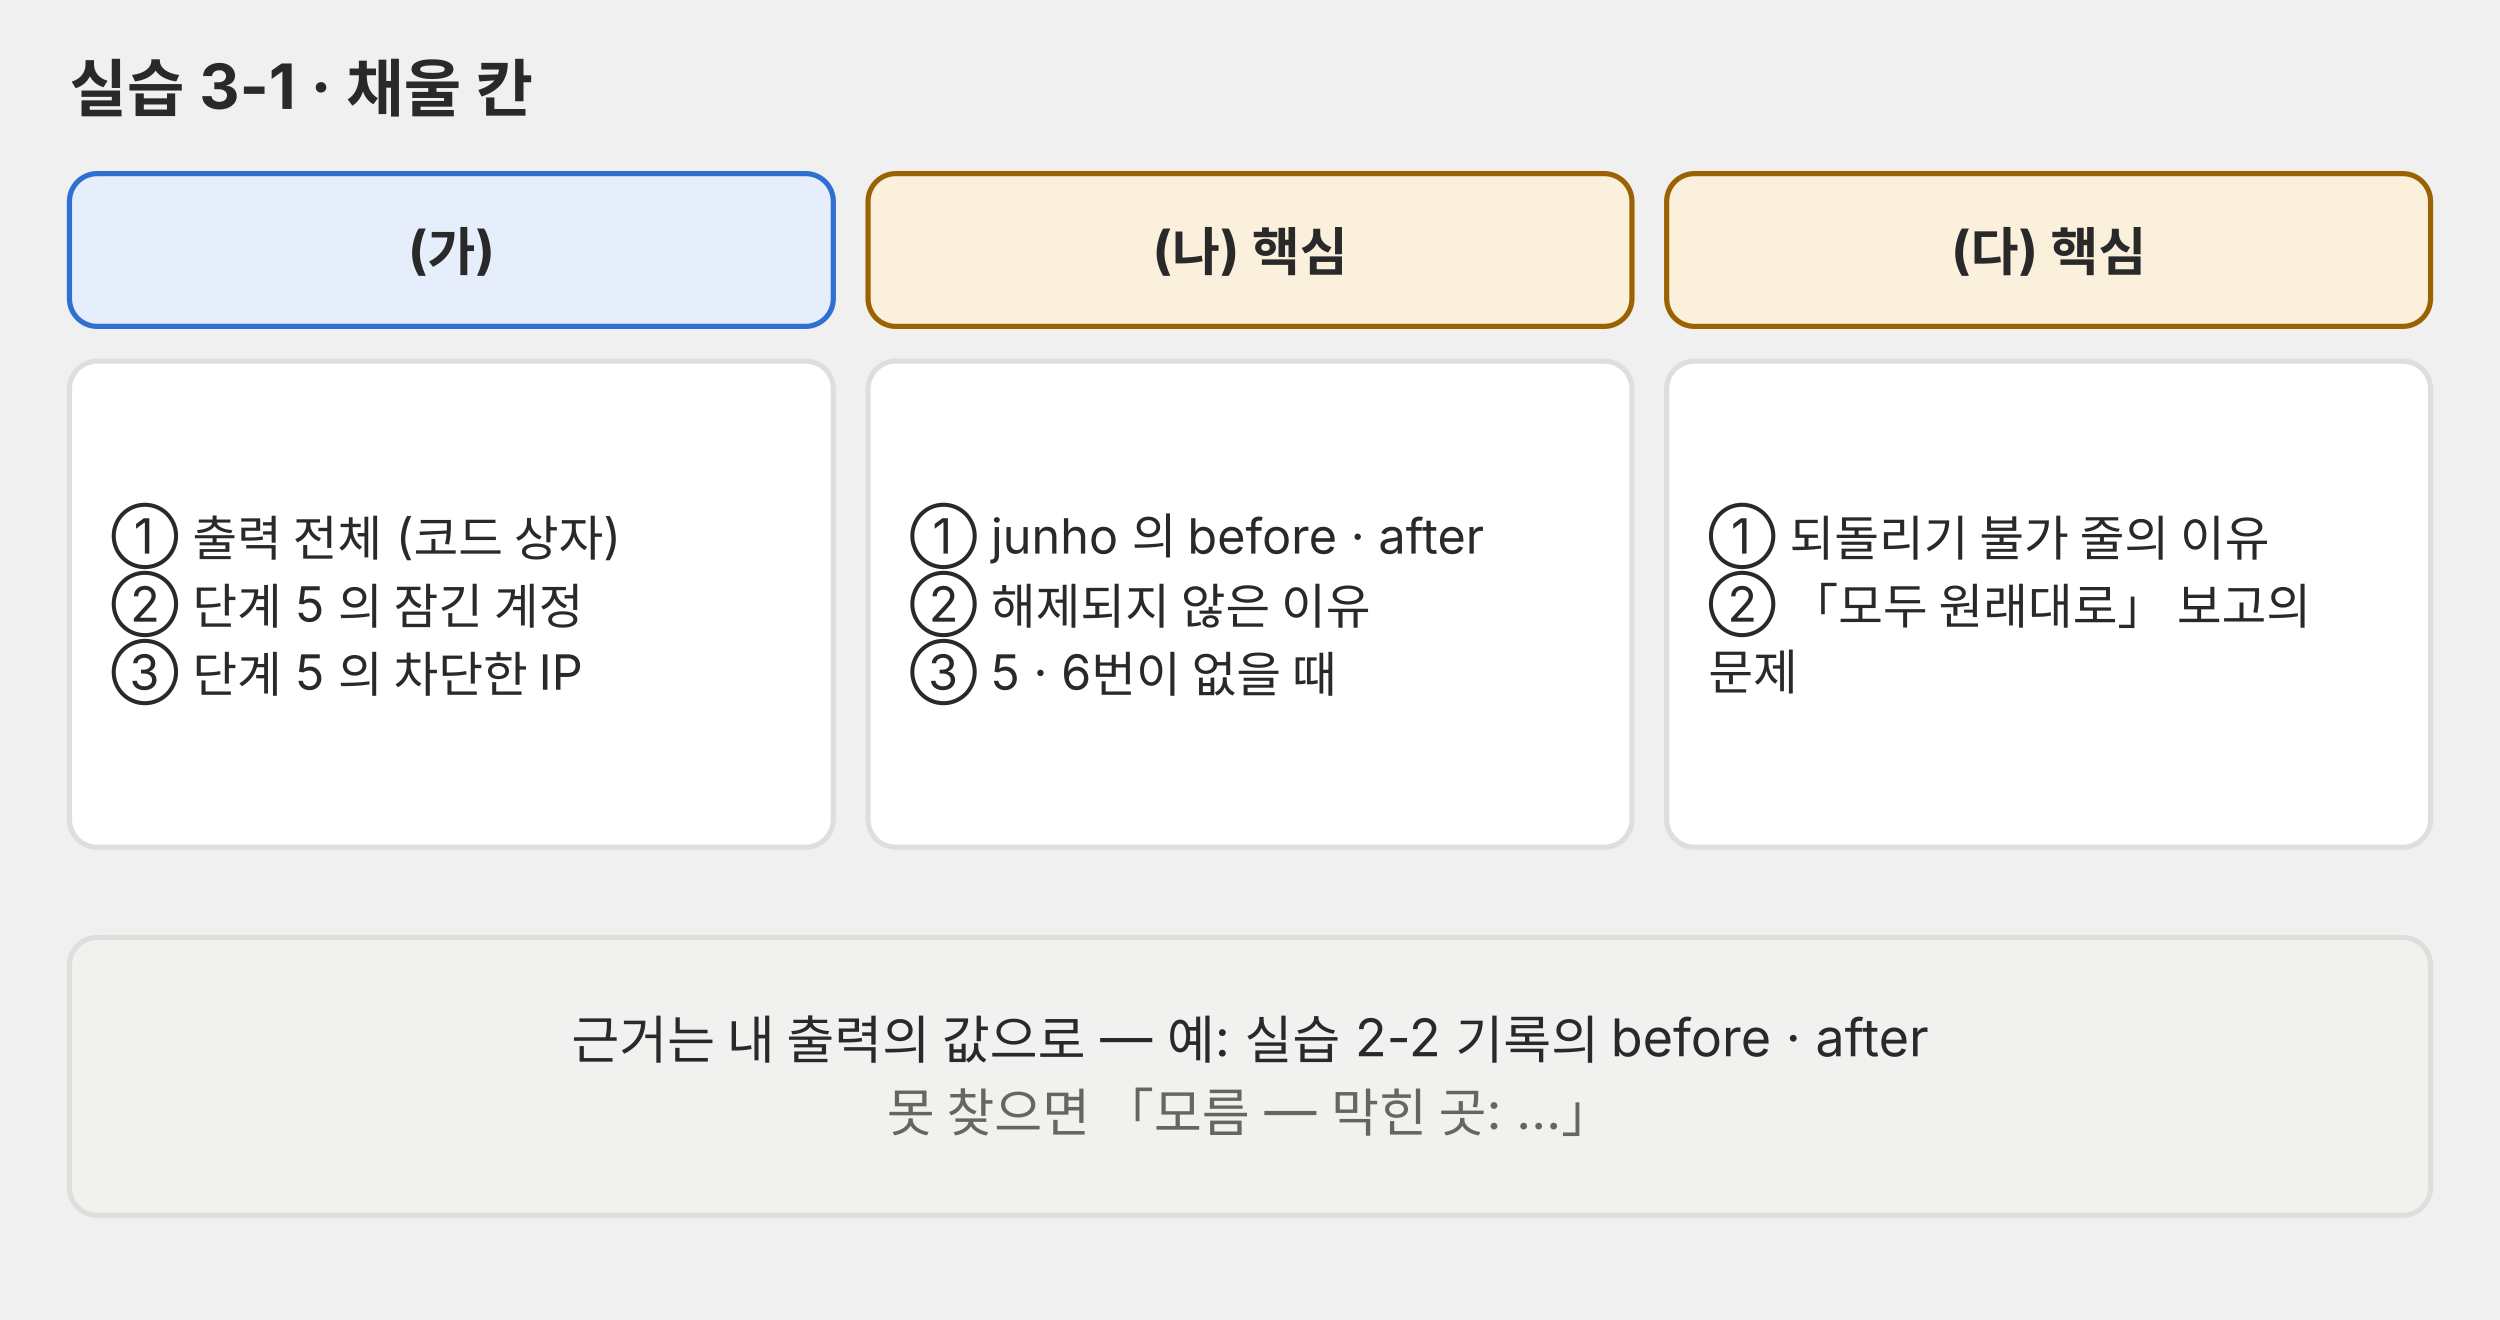
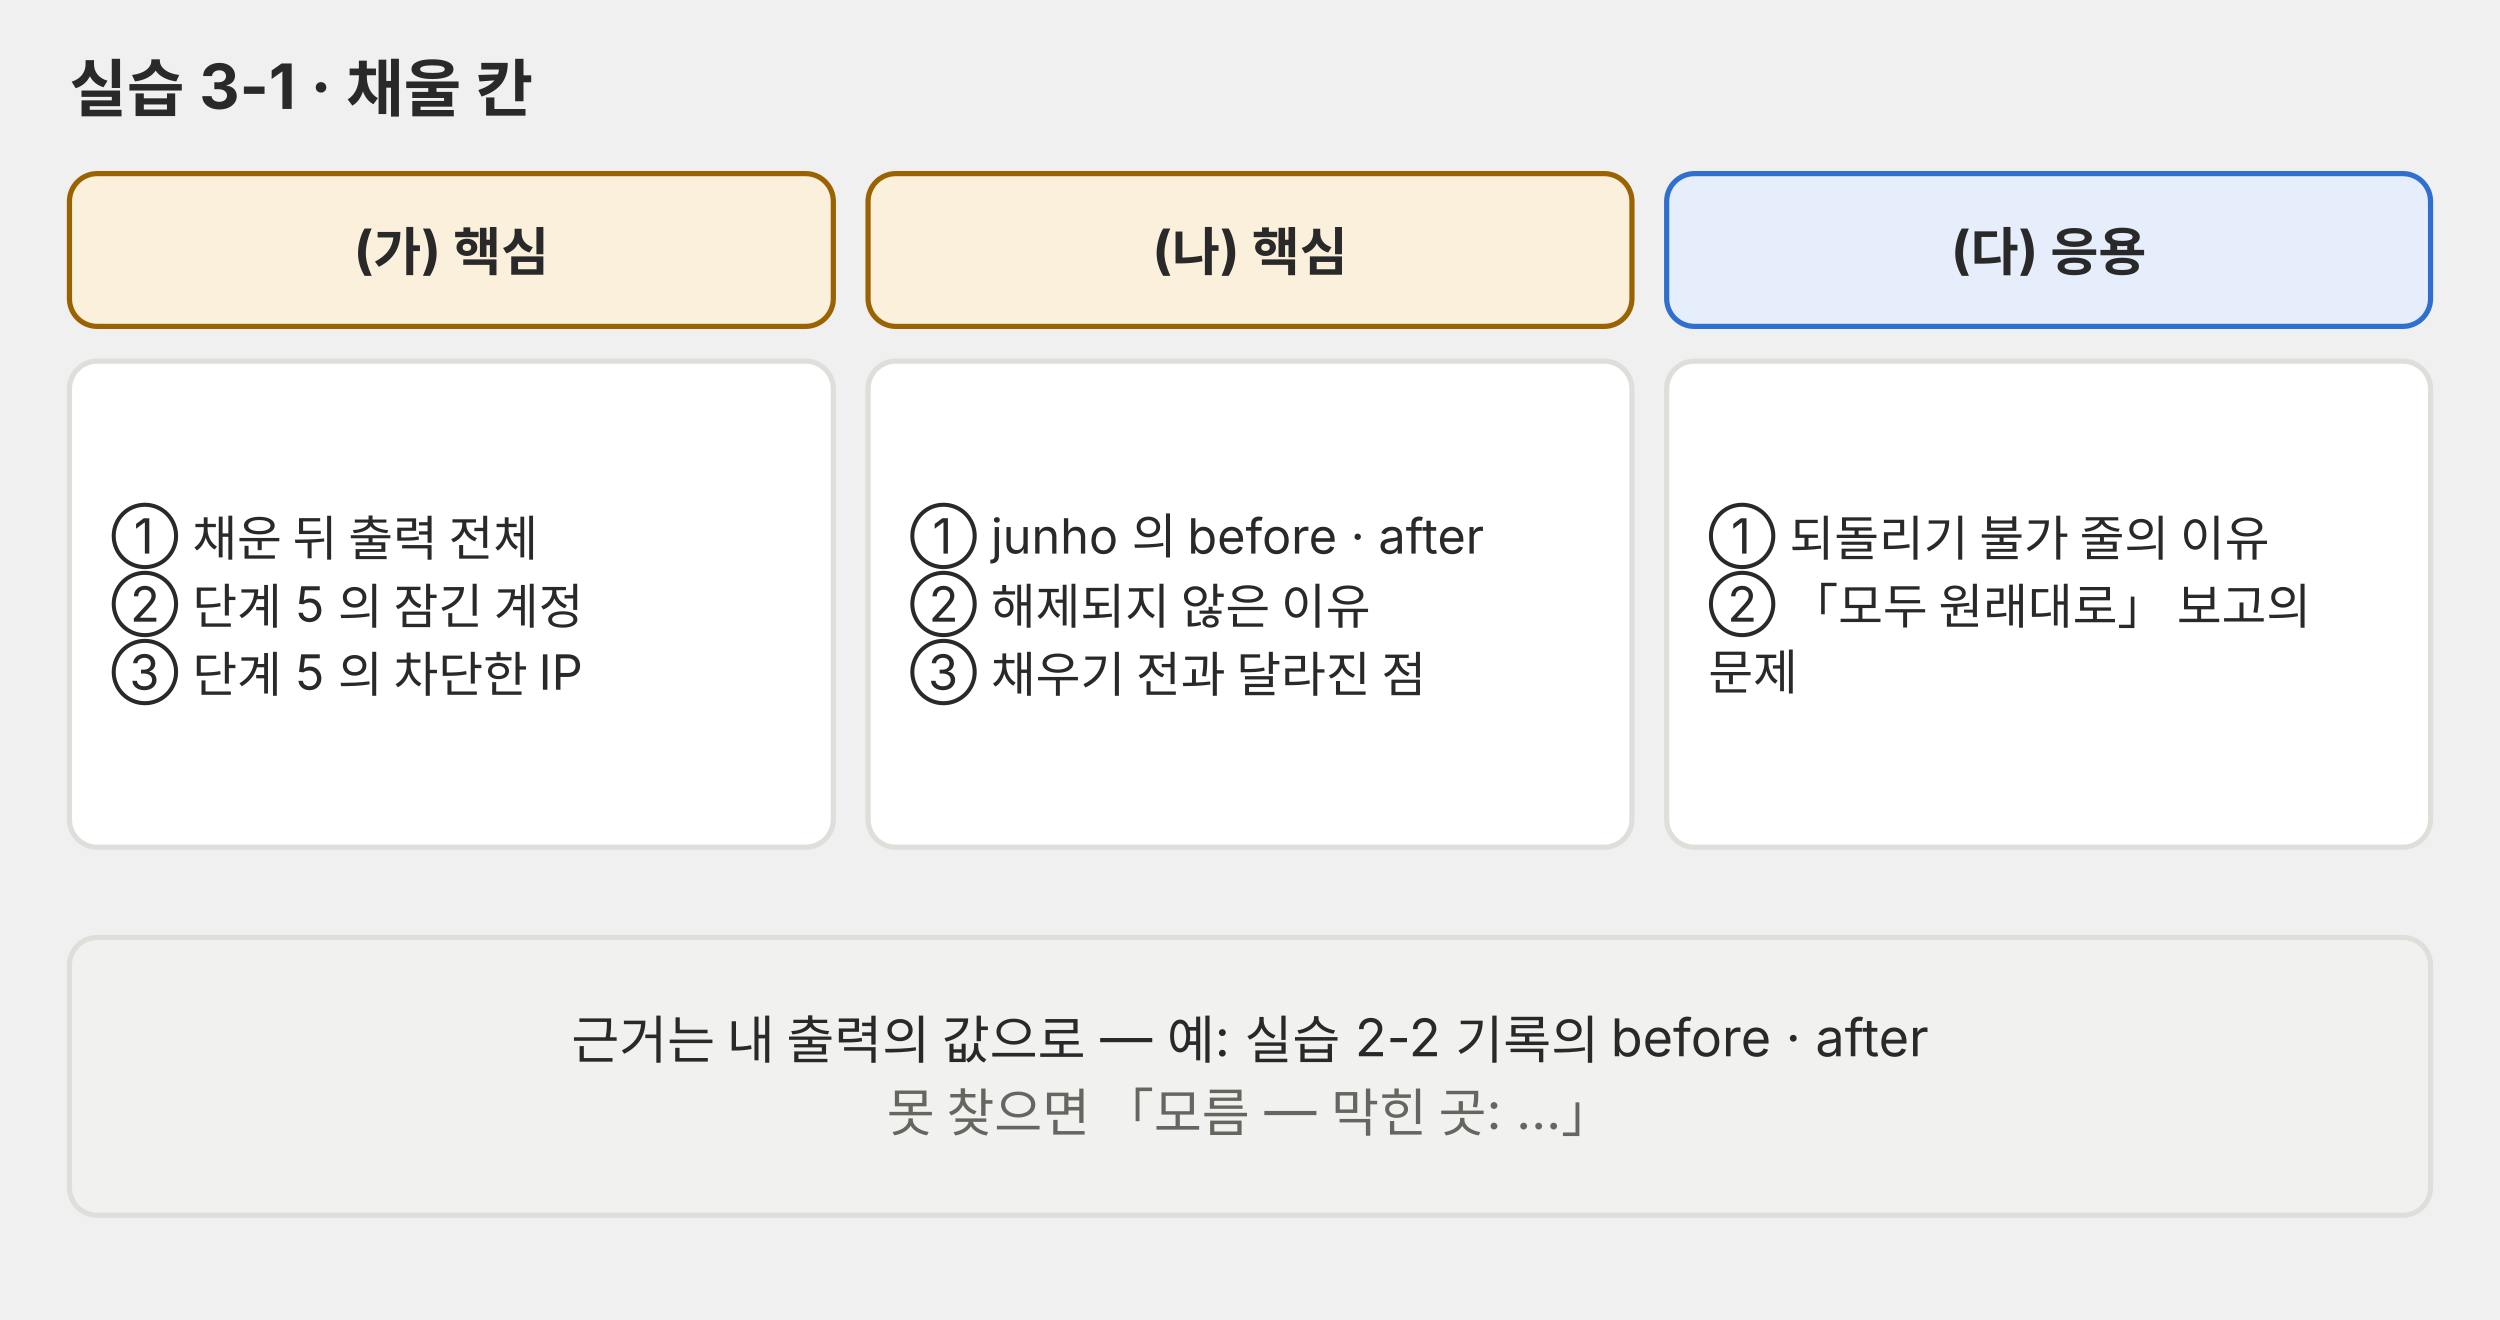
<svg xmlns="http://www.w3.org/2000/svg" viewBox="0 0 720 380" role="img" font-family="Pretendard, 'Noto Sans KR', -apple-system, 'Segoe UI', sans-serif">
  <defs>
    <marker id="a-p02" viewBox="0 0 10 10" refX="9" refY="5" markerWidth="7" markerHeight="7" orient="auto-start-reverse">
      <path d="M0 0 L10 5 L0 10 z" fill="#666660" />
    </marker>
  </defs>
  <text x="20" y="32" font-size="18" fill="#292929" font-weight="700">실습 3-1 · 채울 칸</text>
-   <rect x="20" y="50" width="220" height="44" rx="8" fill="#e6eefb" stroke="#2f6fd0" stroke-width="1.5" />
-   <text x="130" y="77.4" font-size="15" fill="#292929" text-anchor="middle" font-weight="700">(가)</text>
+   <rect x="20" y="50" width="220" height="44" rx="8" fill="#fbf0dc" stroke="#9a6200" stroke-width="1.5" />
+   <text x="130" y="77.4" font-size="15" fill="#292929" text-anchor="middle" font-weight="700">(가) 핵심</text>
  <rect x="20" y="104" width="220" height="140" rx="8" fill="#ffffff" stroke="#dededb" stroke-width="1.5" />
-   <text x="32" y="159.44" font-size="14" fill="#292929">① 출력 전체 (코드 상자)</text>
+   <text x="32" y="159.44" font-size="14" fill="#292929">① 채운 뒤 출력 전체</text>
  <text x="32" y="179.04" font-size="14" fill="#292929">② 단계 5 의 잠긴 계정</text>
  <text x="32" y="198.64" font-size="14" fill="#292929">③ 단계 5 의 차단한 IP</text>
  <rect x="250" y="50" width="220" height="44" rx="8" fill="#fbf0dc" stroke="#9a6200" stroke-width="1.5" />
  <text x="360" y="77.4" font-size="15" fill="#292929" text-anchor="middle" font-weight="700">(나) 핵심</text>
  <rect x="250" y="104" width="220" height="140" rx="8" fill="#ffffff" stroke="#dededb" stroke-width="1.5" />
  <text x="262" y="159.44" font-size="14" fill="#292929">① junho 의 before · after</text>
  <text x="262" y="179.04" font-size="14" fill="#292929">② 해제되지 않은 이유</text>
-   <text x="262" y="198.64" font-size="14" fill="#292929">③ 5 · 6번이 없을 때</text>
-   <rect x="480" y="50" width="220" height="44" rx="8" fill="#fbf0dc" stroke="#9a6200" stroke-width="1.5" />
-   <text x="590" y="77.4" font-size="15" fill="#292929" text-anchor="middle" font-weight="700">(다) 핵심</text>
+   <text x="262" y="198.64" font-size="14" fill="#292929">③ 채우기 전과 달라진 점</text>
+   <rect x="480" y="50" width="220" height="44" rx="8" fill="#e6eefb" stroke="#2f6fd0" stroke-width="1.5" />
+   <text x="590" y="77.4" font-size="15" fill="#292929" text-anchor="middle" font-weight="700">(다) 응용</text>
  <rect x="480" y="104" width="220" height="140" rx="8" fill="#ffffff" stroke="#dededb" stroke-width="1.5" />
  <text x="492" y="159.44" font-size="14" fill="#292929">① 되돌리기 불가 줄의 이유</text>
  <text x="492" y="179.04" font-size="14" fill="#292929">② 「모두 원래대로」 보고의</text>
  <text x="492" y="198.64" font-size="14" fill="#292929">문제</text>
  <rect x="20" y="270" width="680" height="80" rx="8" fill="#f1f1ef" stroke="#dededb" stroke-width="1.5" />
  <text x="360" y="304.9" font-size="15" fill="#292929" text-anchor="middle">근거는 내 출력의 값으로 — 예: 실습 2-2 기록의 before · after</text>
  <text x="360" y="325.9" font-size="15" fill="#666660" text-anchor="middle">못 찾으면 「모름 — 막힌 곳: …」</text>
</svg>
